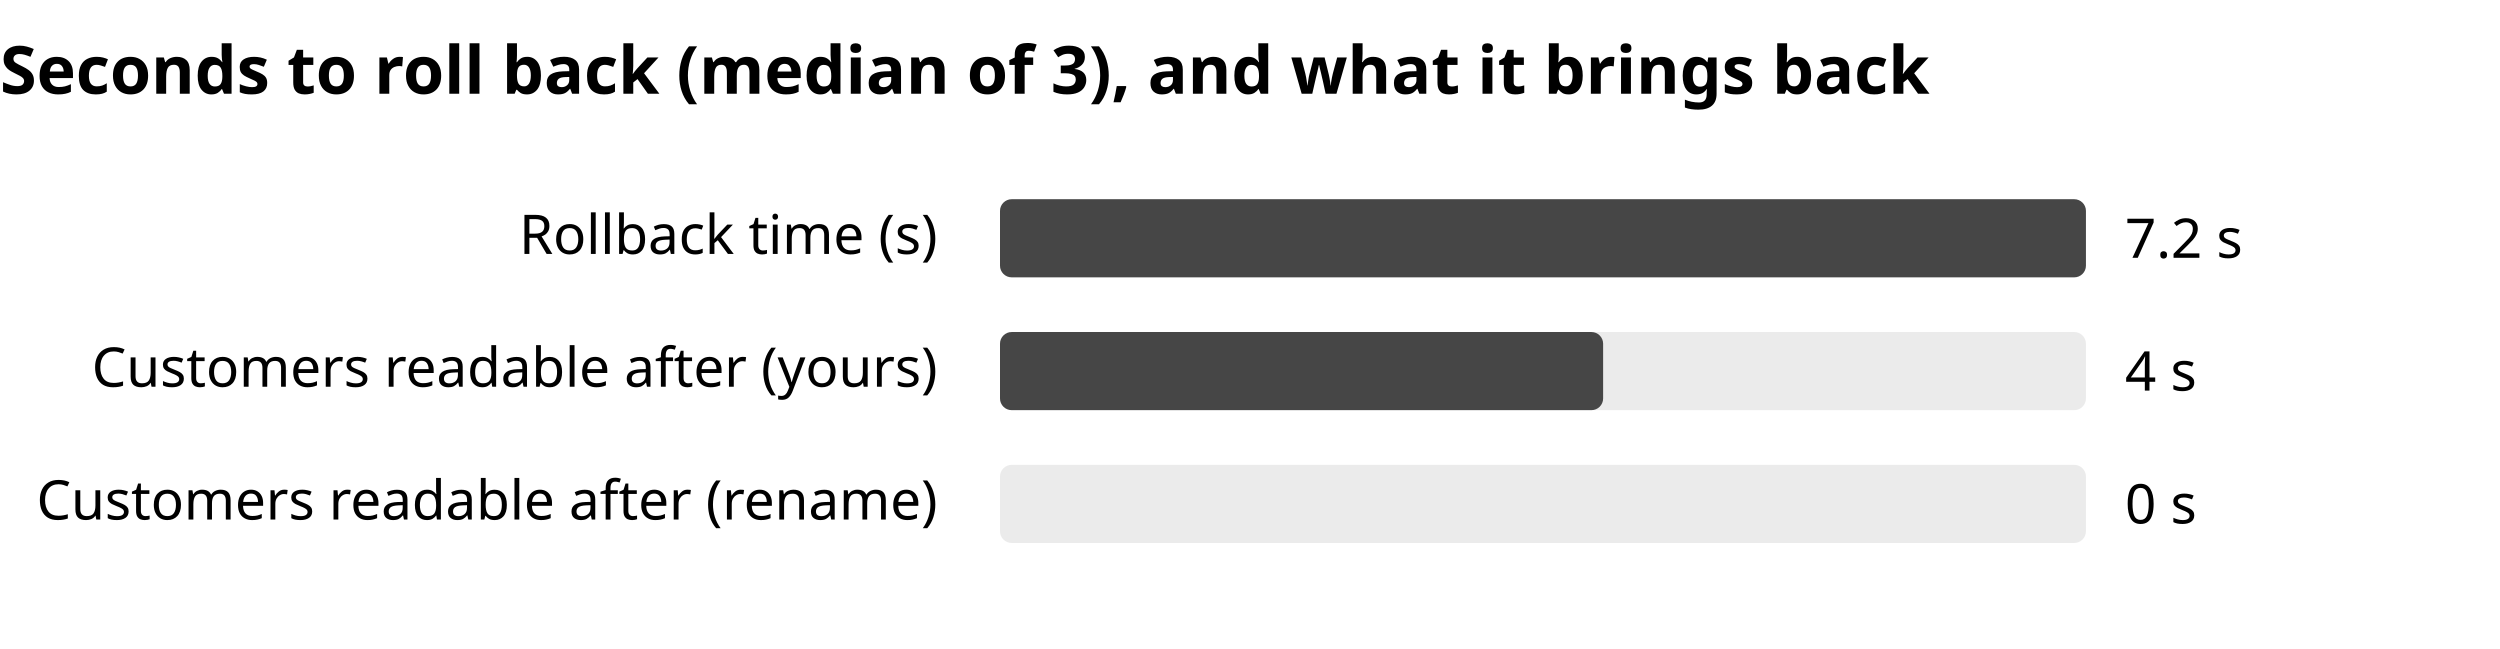
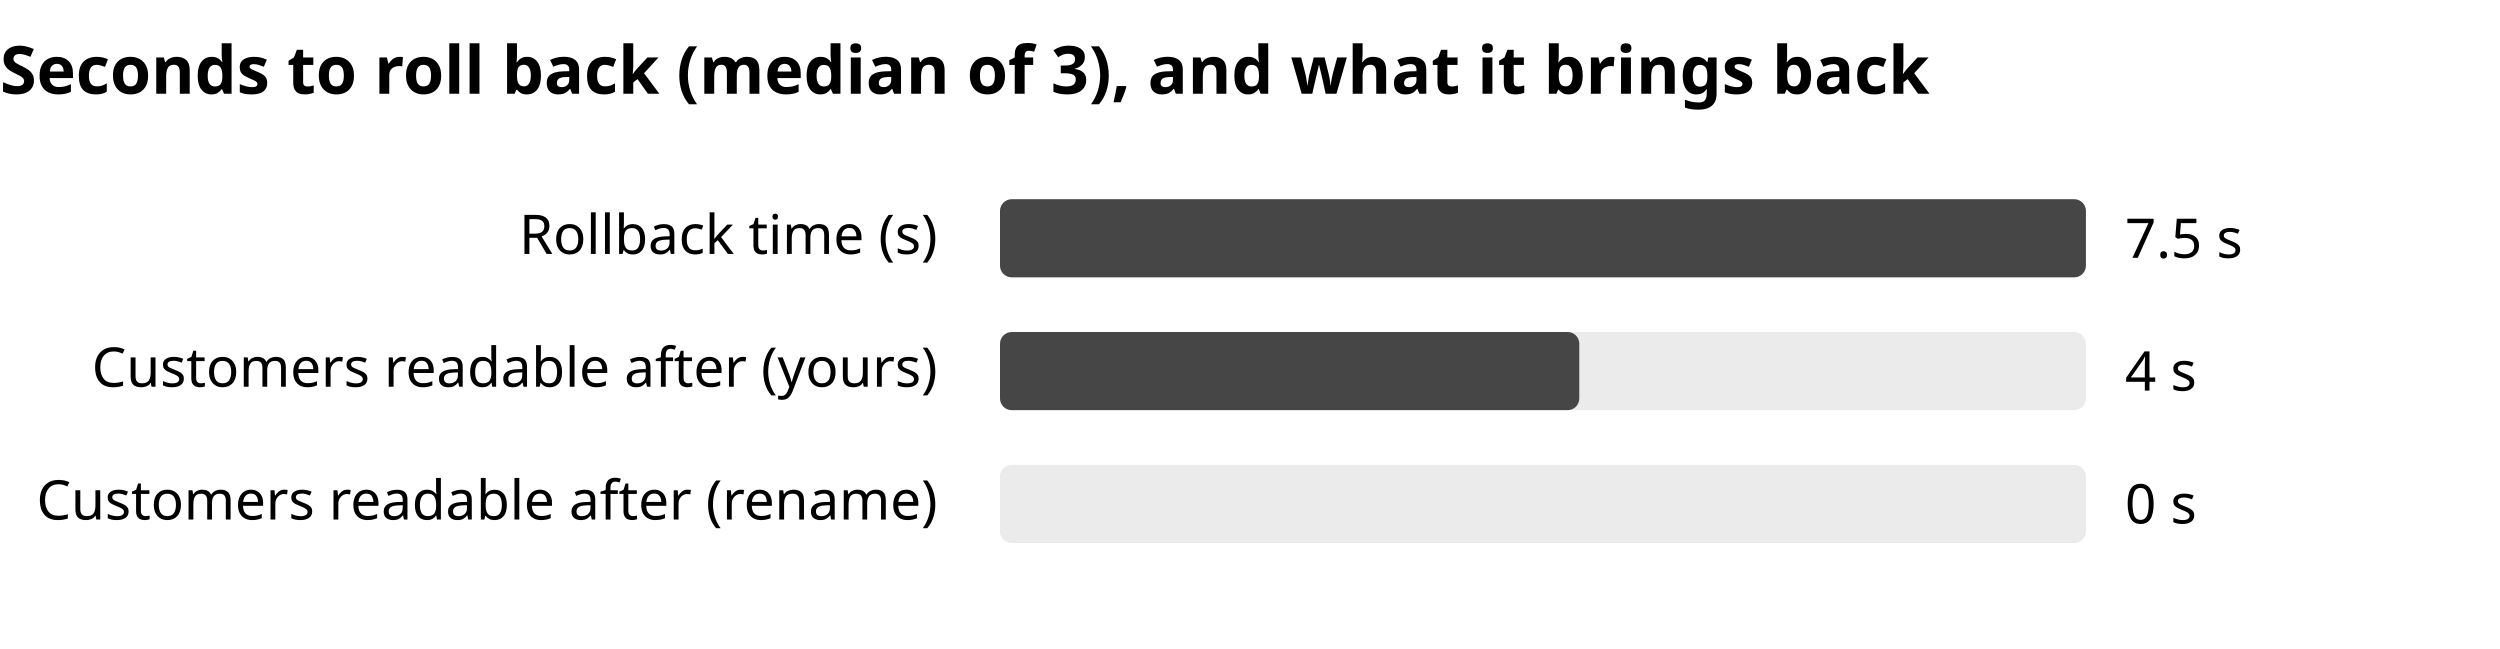
<svg xmlns="http://www.w3.org/2000/svg" viewBox="0 0 640 166" width="640" height="166" role="img" aria-labelledby="t d" font-family="system-ui, sans-serif" fill="currentColor">
  <text x="0" y="24" font-size="17" font-weight="600">Seconds to roll back (median of 3), and what it brings back</text>
  <text x="240" y="65" text-anchor="end" font-size="14">Rollback time (s)</text>
  <rect x="256" y="51" width="278" height="20" rx="3" fill="currentColor" fill-opacity="0.08" />
  <rect x="256" y="51" width="278.0" height="20" rx="3" fill="currentColor" fill-opacity="0.7" />
-   <text x="544" y="66" font-size="14">7.2 s</text>
+   <text x="544" y="66" font-size="14">7.5 s</text>
  <text x="240" y="99" text-anchor="end" font-size="14">Customers readable after (yours)</text>
  <rect x="256" y="85" width="278" height="20" rx="3" fill="currentColor" fill-opacity="0.08" />
-   <rect x="256" y="85" width="154.4" height="20" rx="3" fill="currentColor" fill-opacity="0.7" />
+   <rect x="256" y="85" width="148.3" height="20" rx="3" fill="currentColor" fill-opacity="0.7" />
  <text x="544" y="100" font-size="14">4 s</text>
  <text x="240" y="133" text-anchor="end" font-size="14">Customers readable after (rename)</text>
  <rect x="256" y="119" width="278" height="20" rx="3" fill="currentColor" fill-opacity="0.08" />
  <rect x="256" y="119" width="0.0" height="20" rx="3" fill="currentColor" fill-opacity="0.7" />
  <text x="544" y="134" font-size="14">0 s</text>
</svg>
